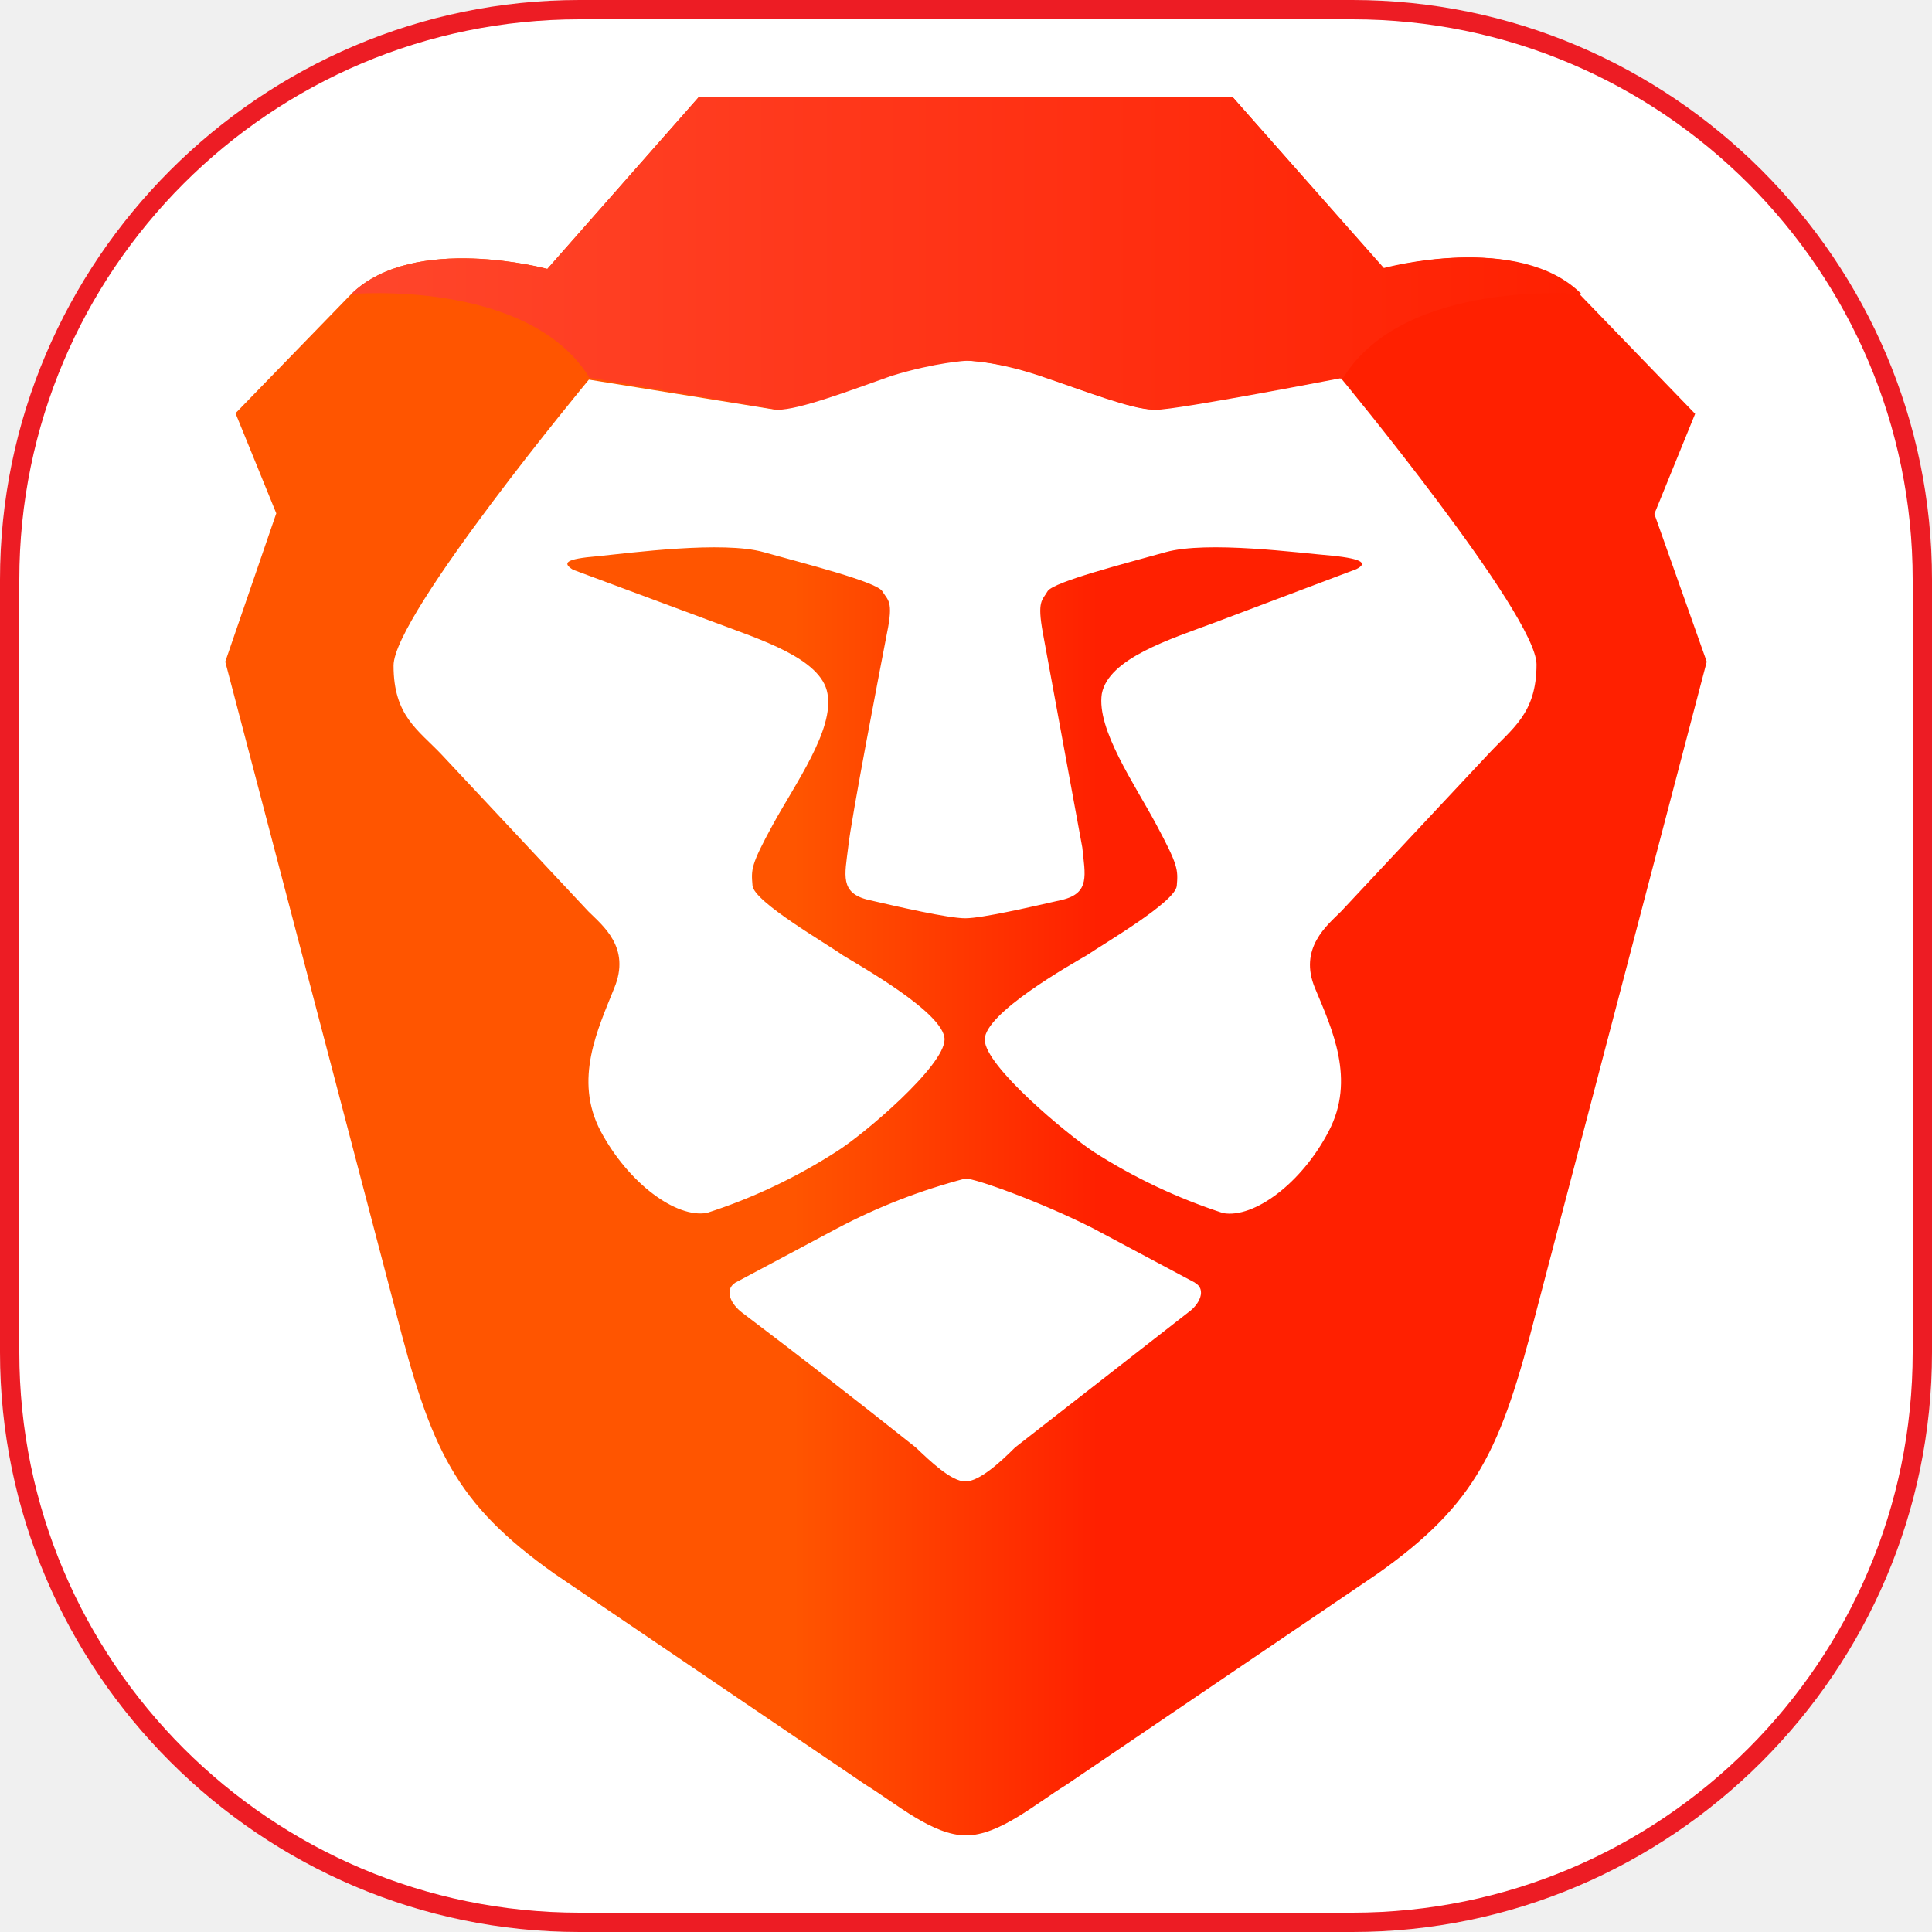
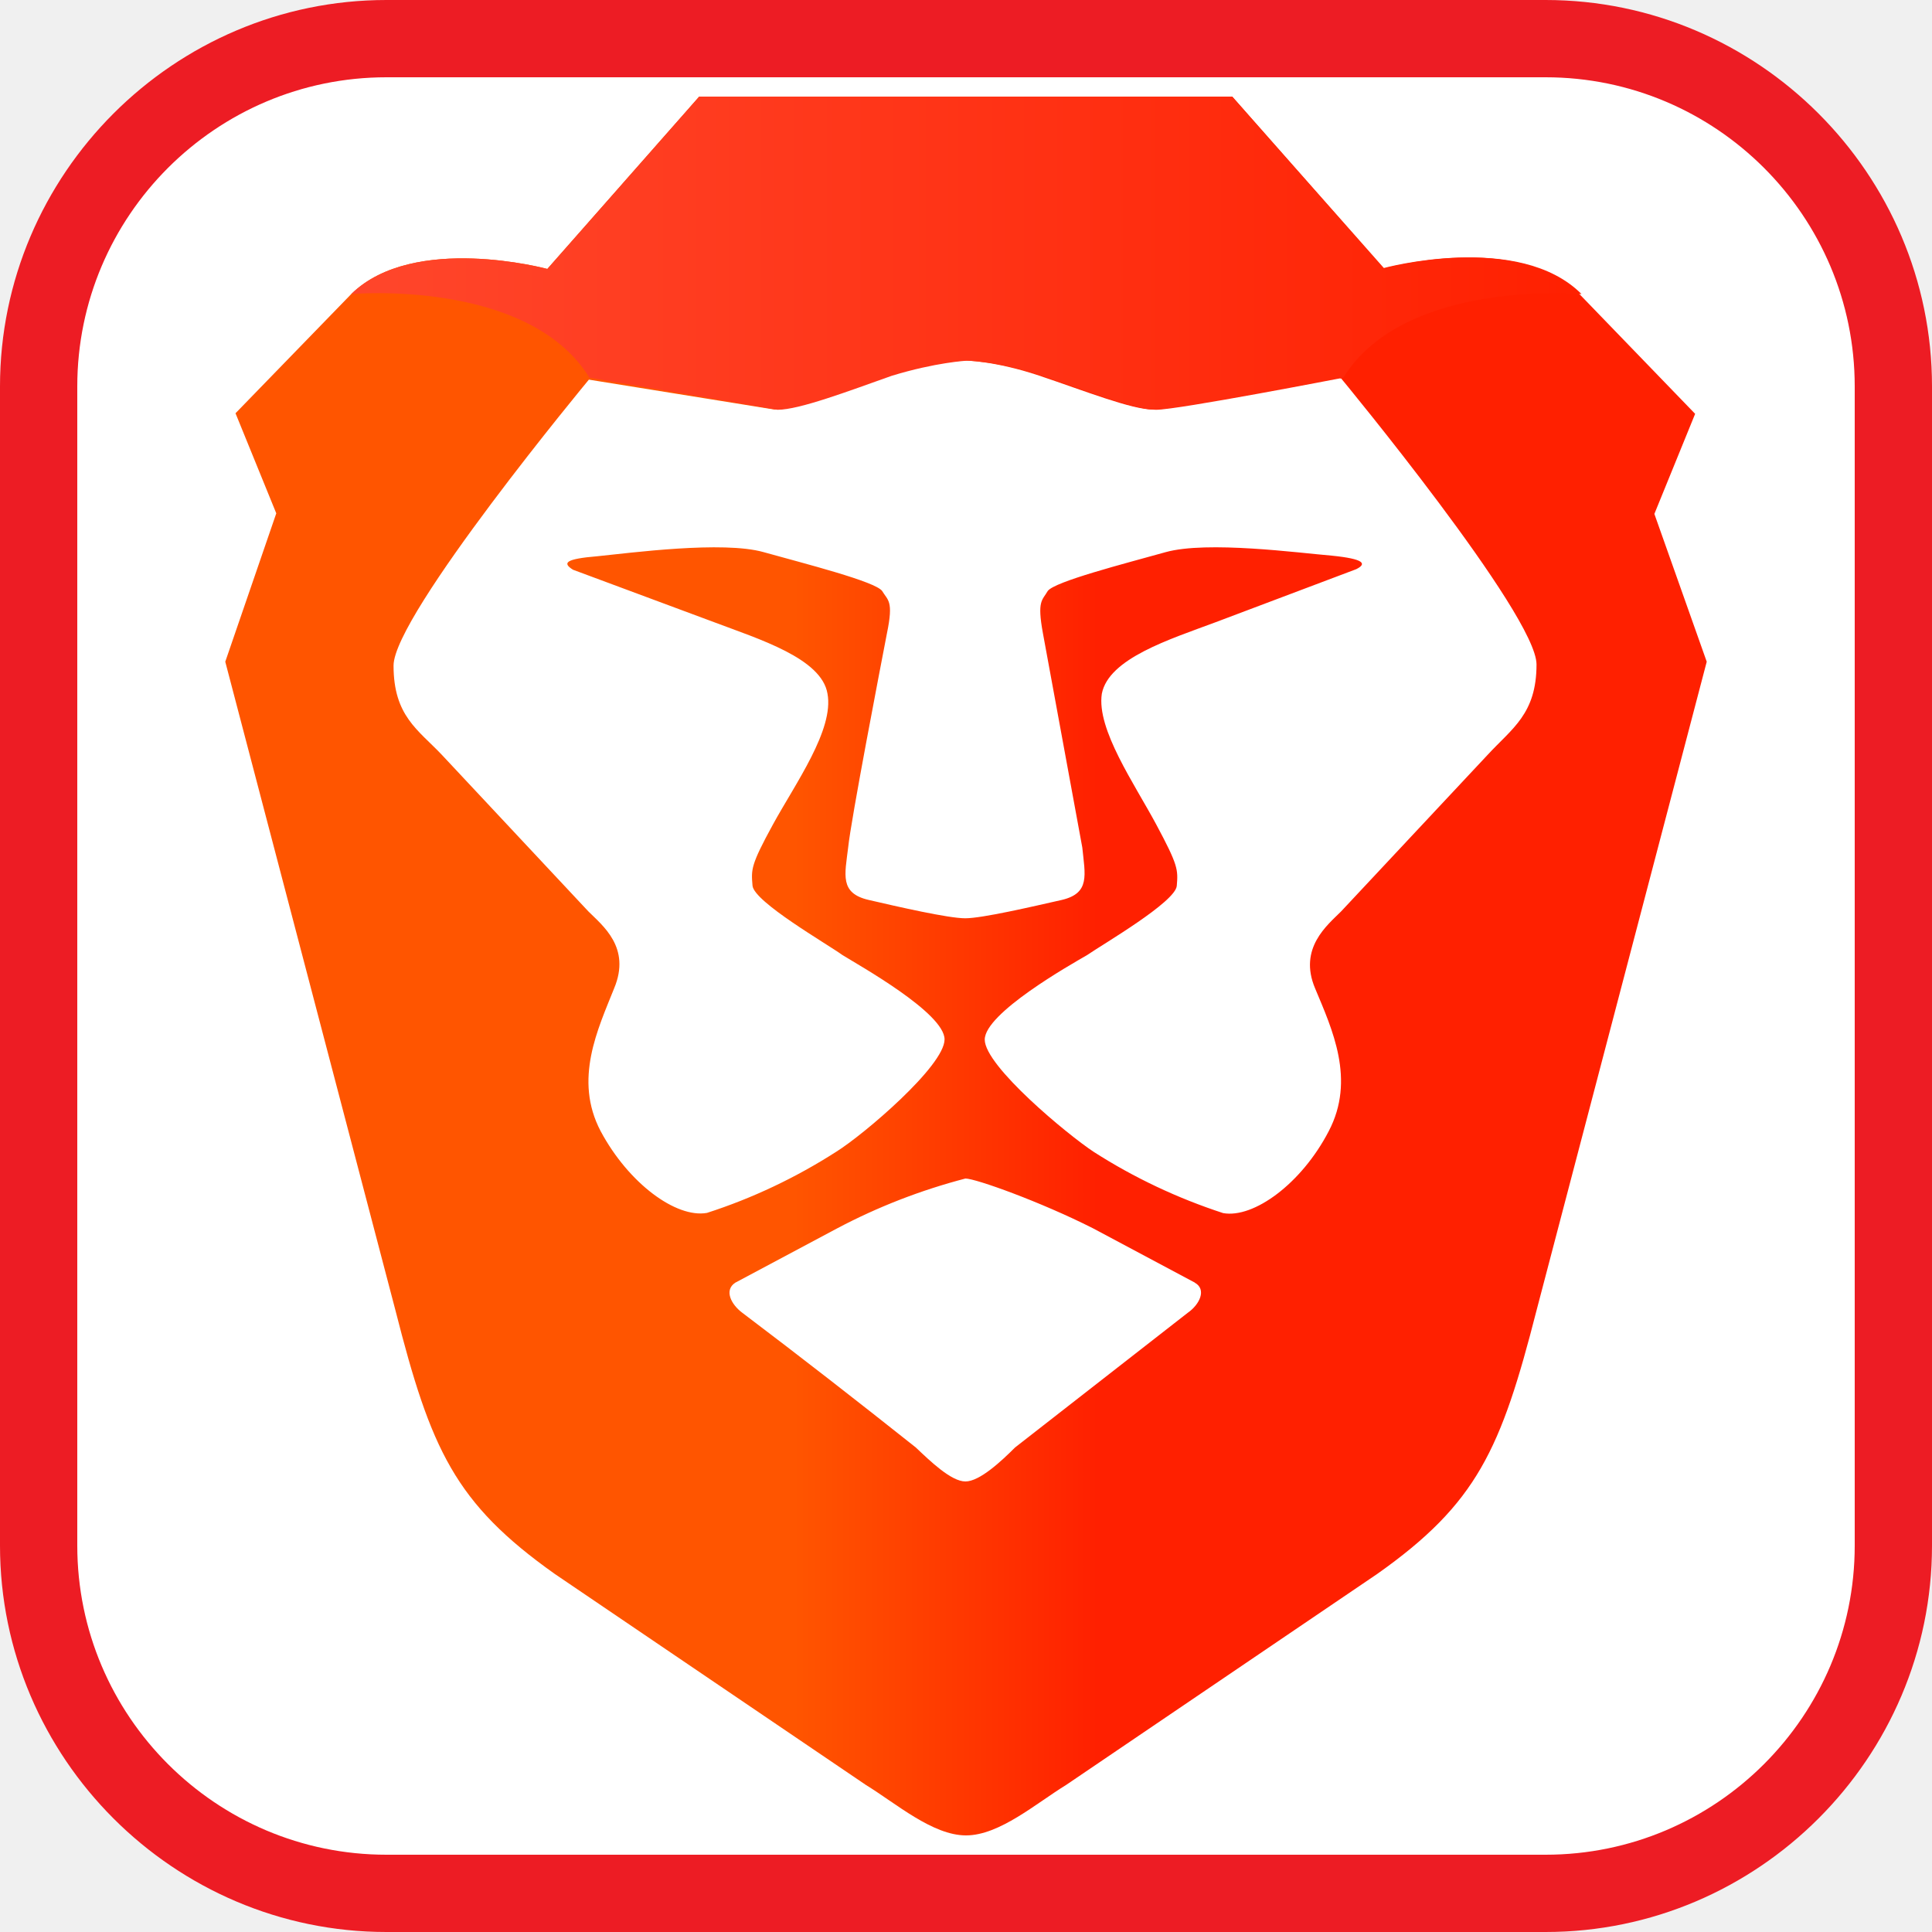
<svg xmlns="http://www.w3.org/2000/svg" id="Layer_1" data-name="Layer 1" viewBox="0 0 100 100">
  <defs>
    <style>
      .cls-1 {
        fill: url(#linear-gradient);
      }

      .cls-1, .cls-2, .cls-3, .cls-4 {
        stroke-width: 0px;
      }

      .cls-2 {
        fill: #ed1c24;
      }

      .cls-3 {
        fill: #fff;
      }

      .cls-4 {
        fill: url(#linear-gradient-2);
      }
    </style>
    <linearGradient id="linear-gradient" x1="-58.63" y1="340.8" x2="-58.51" y2="340.8" gradientTransform="translate(36857.24 251429.33) scale(628.45 -737.62)" gradientUnits="userSpaceOnUse">
      <stop offset=".4" stop-color="#f50" />
      <stop offset=".6" stop-color="#ff2000" />
    </linearGradient>
    <linearGradient id="linear-gradient-2" x1="-58.64" y1="340.16" x2="-58.52" y2="340.16" gradientTransform="translate(30623.02 45204.34) scale(521.88 -132.85)" gradientUnits="userSpaceOnUse">
      <stop offset="0" stop-color="#ff452a" />
      <stop offset="1" stop-color="#ff2000" />
    </linearGradient>
  </defs>
  <g>
-     <rect class="cls-3" x=".5" y=".5" width="99" height="99" rx="29.5" ry="29.5" />
-     <path class="cls-2" d="M70,1c15.99,0,29,13.01,29,29v40c0,15.99-13.01,29-29,29H30c-15.99,0-29-13.01-29-29V30C1,14.01,14.01,1,30,1h40M70,0H30C13.5,0,0,13.5,0,30v40c0,16.5,13.5,30,30,30h40c16.5,0,30-13.5,30-30V30c0-16.5-13.5-30-30-30h0Z" />
+     <rect class="cls-3" x="2" y="2" width="96" height="96" rx="18" ry="18" />
+     <path class="cls-2" d="M80,4c8.82,0,16,7.18,16,16v60c0,8.82-7.18,16-16,16H20c-8.82,0-16-7.18-16-16V20c0-8.82,7.18-16,16-16h60M80,0H20C9,0,0,9,0,20v60c0,11,9,20,20,20h60c11,0,20-9,20-20V20c0-11-9-20-20-20h0Z" />
  </g>
  <g>
    <path class="cls-1" d="M85.63,26.6l2.11-5.18-5.99-6.2c-3.24-3.24-10.15-1.34-10.15-1.34l-7.82-8.88h-27.59l-7.86,8.92s-6.91-1.87-10.15,1.3l-5.99,6.17,2.11,5.18-2.64,7.68,8.81,33.58c1.83,7.19,3.07,9.97,8.25,13.64l16.1,10.92c1.55.95,3.45,2.61,5.18,2.61s3.63-1.66,5.18-2.61l16.1-10.92c5.18-3.66,6.41-6.45,8.25-13.64l8.81-33.58-2.71-7.65Z" />
    <path class="cls-3" d="M69.42,19.59s10.11,12.23,10.11,14.8-1.27,3.31-2.54,4.69l-7.58,8.1c-.7.7-2.22,1.9-1.34,3.98.88,2.11,2.11,4.72.7,7.4-1.41,2.71-3.88,4.51-5.46,4.23-2.36-.77-4.61-1.83-6.7-3.17-1.34-.88-5.64-4.44-5.64-5.81s4.44-3.88,5.29-4.37c.81-.56,4.58-2.75,4.65-3.59s.07-1.06-1.06-3.17-3.1-4.93-2.82-6.77c.35-1.83,3.52-2.82,5.88-3.7l7.29-2.75c.56-.28.42-.53-1.27-.7-1.69-.14-6.45-.78-8.6-.18s-5.74,1.52-6.1,2.01c-.28.49-.56.49-.25,2.18l2.04,11.1c.14,1.41.42,2.36-1.06,2.71-1.55.35-4.12.95-5,.95s-3.49-.6-5-.95-1.23-1.3-1.06-2.71c.14-1.41,1.69-9.44,2.01-11.1.35-1.69.04-1.69-.25-2.18-.35-.49-3.98-1.41-6.13-2.01-2.11-.6-6.91.04-8.6.21-1.69.14-1.83.35-1.27.7l7.29,2.71c2.33.88,5.57,1.87,5.88,3.7.35,1.87-1.66,4.65-2.82,6.77s-1.13,2.33-1.06,3.17,3.88,3.03,4.65,3.59c.85.53,5.29,3,5.29,4.37s-4.19,4.93-5.6,5.81c-2.09,1.34-4.34,2.41-6.7,3.17-1.59.28-4.05-1.52-5.5-4.23-1.41-2.68-.14-5.29.7-7.4.88-2.11-.6-3.24-1.34-3.98l-7.58-8.1c-1.23-1.3-2.5-2.01-2.5-4.62s10.11-14.8,10.11-14.8l9.62,1.55c1.13,0,3.63-.95,5.92-1.76,2.29-.7,3.88-.78,3.88-.78,0,0,1.55,0,3.88.78s4.79,1.76,5.92,1.76,9.69-1.66,9.69-1.66l-.04.04ZM61.84,66.39c.63.35.25,1.13-.35,1.55l-8.95,6.98c-.7.7-1.83,1.76-2.57,1.76s-1.83-1.06-2.57-1.76c-2.97-2.36-5.96-4.69-8.99-6.98-.56-.42-.95-1.16-.35-1.55l5.29-2.82c2.1-1.11,4.32-1.97,6.62-2.57.53,0,3.88,1.2,6.59,2.57l5.29,2.82Z" />
    <path class="cls-4" d="M71.67,13.92l-7.89-8.92h-27.59l-7.86,8.92s-6.91-1.87-10.15,1.3c0,0,9.16-.81,12.33,4.33l9.73,1.66c1.13,0,3.63-.95,5.92-1.76,2.29-.7,3.88-.78,3.88-.78,0,0,1.55,0,3.88.78s4.79,1.76,5.92,1.76,9.69-1.66,9.69-1.66c3.17-5.14,12.33-4.33,12.33-4.33-3.24-3.24-10.15-1.34-10.15-1.34" />
  </g>
</svg>
